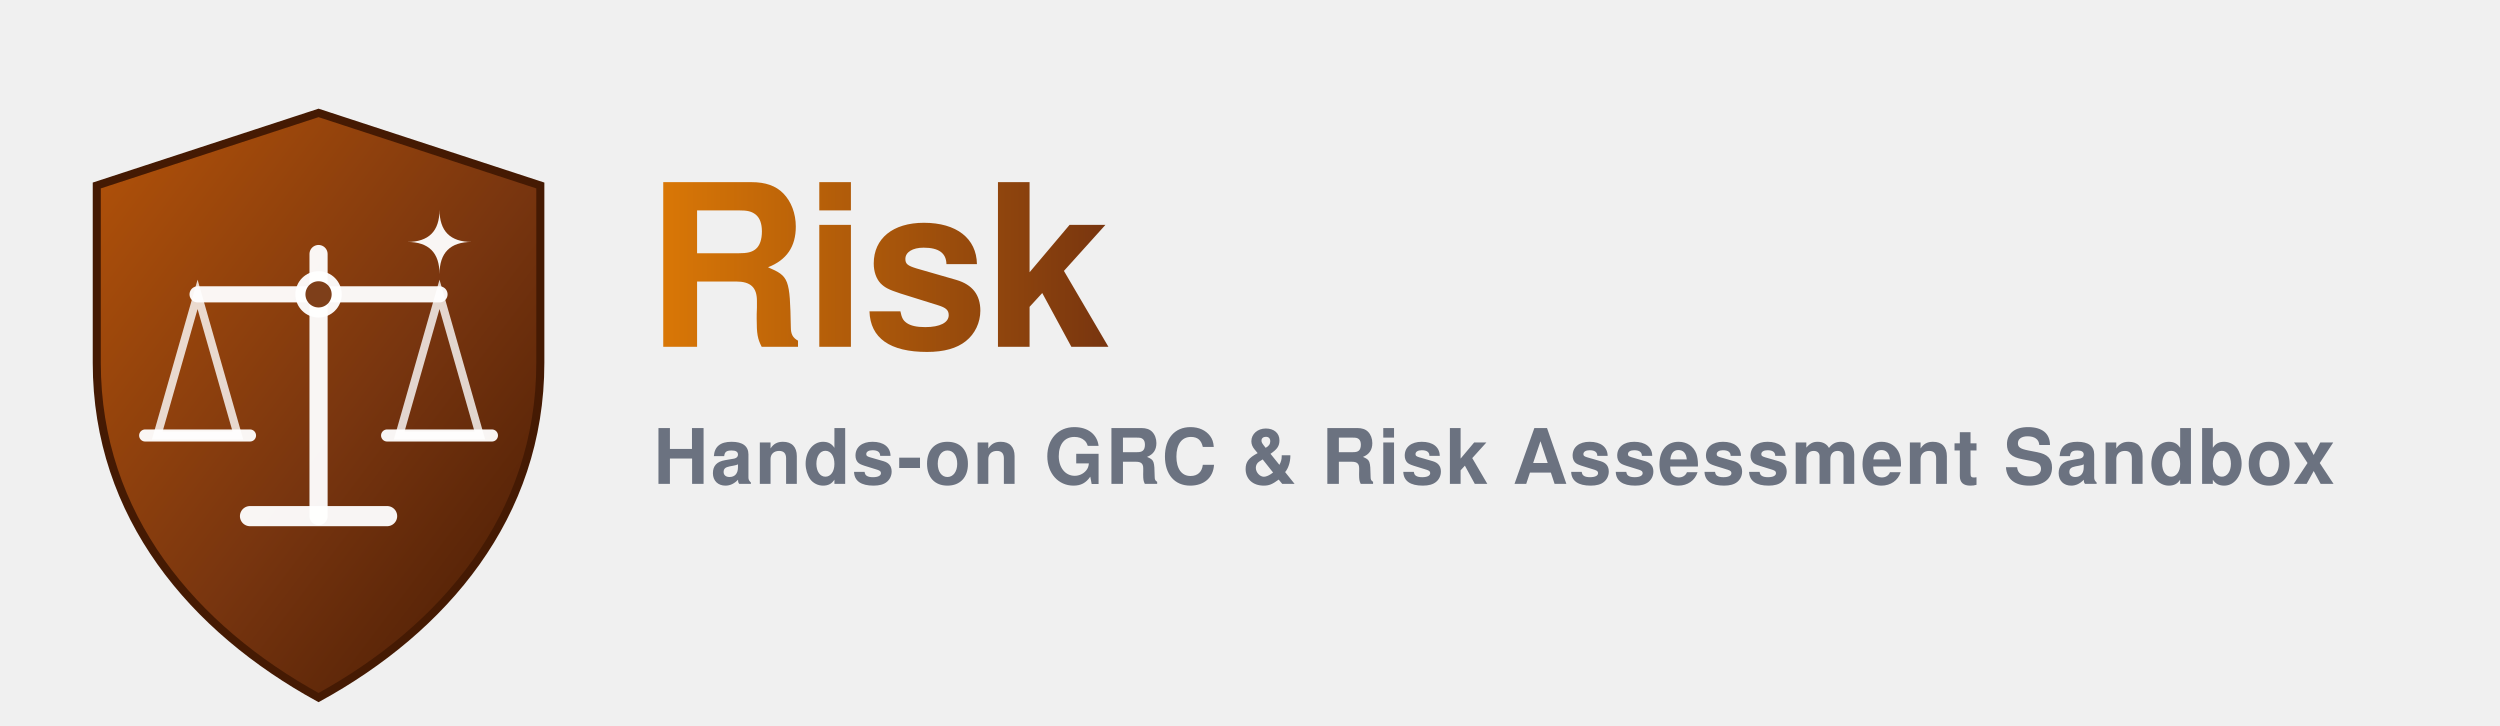
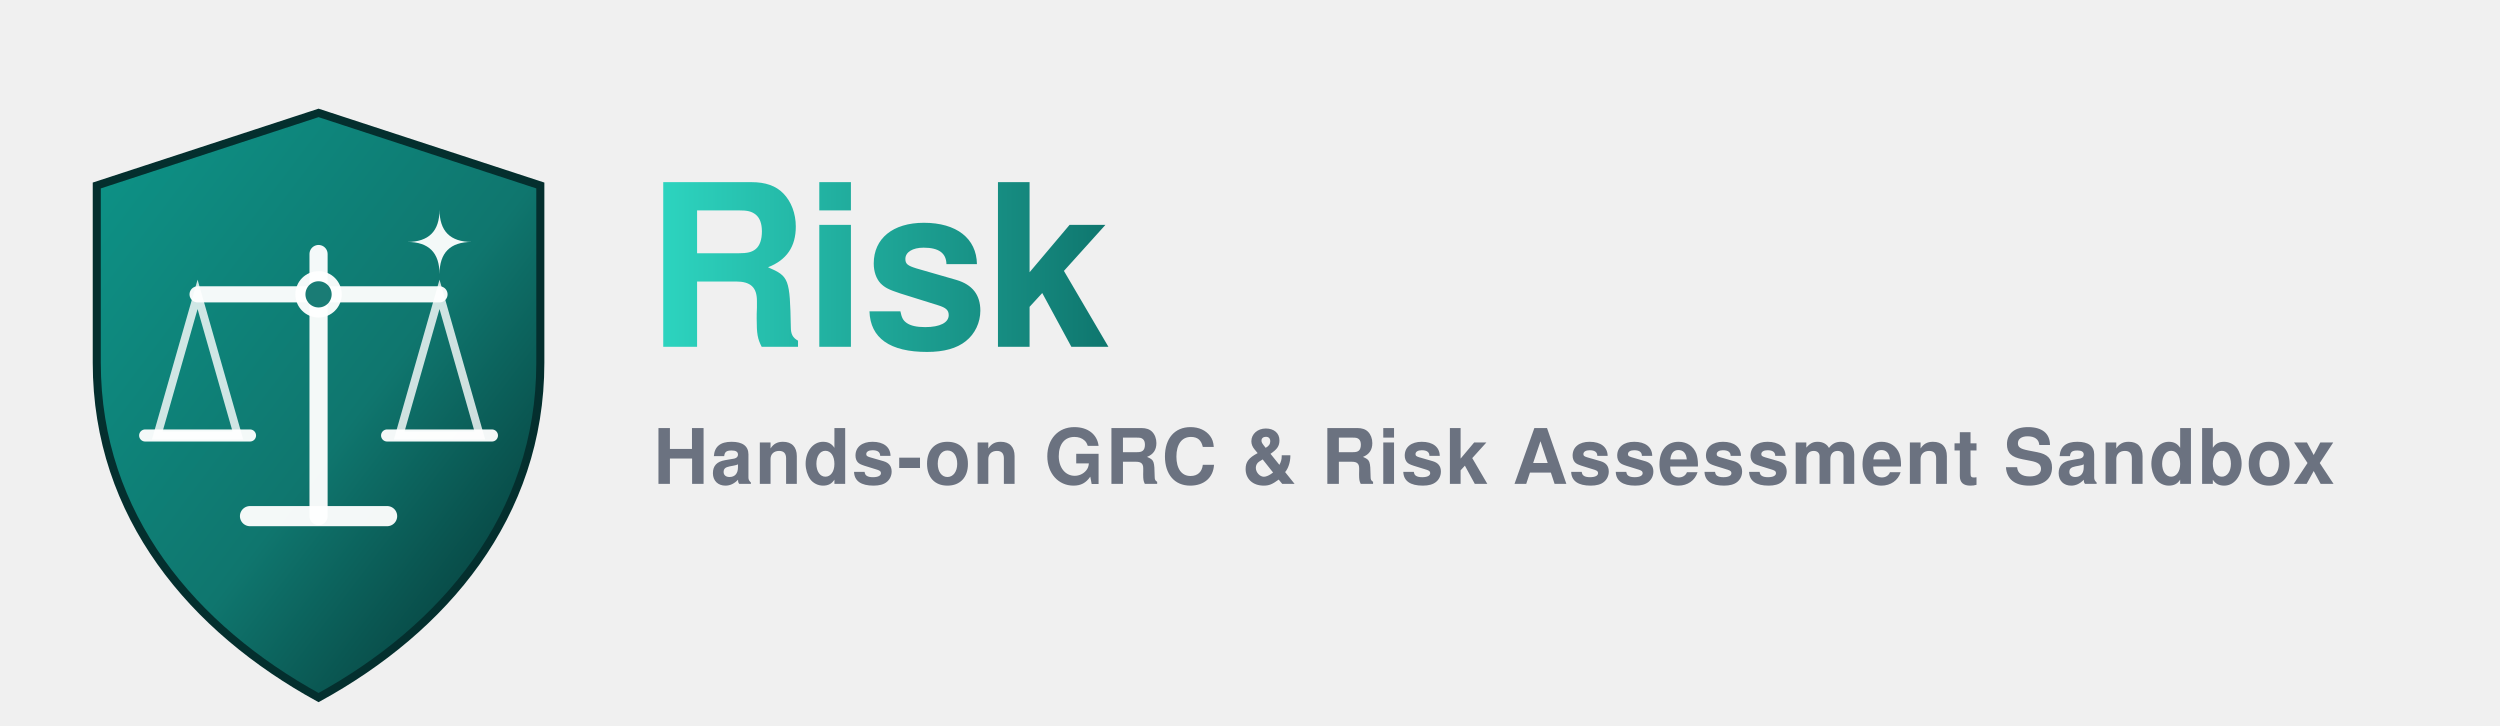
<svg xmlns="http://www.w3.org/2000/svg" width="620" height="180" viewBox="0 0 620 180" role="img" aria-label="CADRE-Risk logo">
  <defs>
-     <linearGradient id="brownGrad" x1="0" y1="0" x2="1" y2="1">
-       <stop offset="0%" stop-color="#b45309" />
-       <stop offset="55%" stop-color="#78350f" />
-       <stop offset="100%" stop-color="#451a03" />
+     <linearGradient id="tealGrad" x1="0" y1="0" x2="1" y2="1">
+       <stop offset="0%" stop-color="#0d9488" />
+       <stop offset="55%" stop-color="#0f766e" />
+       <stop offset="100%" stop-color="#042f2e" />
    </linearGradient>
    <linearGradient id="wordGrad" x1="0" y1="0" x2="1" y2="0">
-       <stop offset="0%" stop-color="#d97706" />
-       <stop offset="100%" stop-color="#78350f" />
+       <stop offset="0%" stop-color="#2dd4bf" />
+       <stop offset="100%" stop-color="#0f766e" />
    </linearGradient>
  </defs>
  <g transform="translate(24,28)">
-     <path d="M55 0 L110 18 V62 C110 100 86 128 55 145 C24 128 0 100 0 62 V18 Z" fill="url(#brownGrad)" stroke="#451a03" stroke-width="2" />
+     <path d="M55 0 L110 18 V62 C110 100 86 128 55 145 C24 128 0 100 0 62 V18 Z" fill="url(#tealGrad)" stroke="#042f2e" stroke-width="2" />
    <path d="M85 24 Q85 32 93 32 Q85 32 85 40 Q85 32 77 32 Q85 32 85 24 Z" fill="#ffffff" opacity="0.95" />
    <line x1="55" y1="35" x2="55" y2="100" stroke="#ffffff" stroke-width="4.5" stroke-linecap="round" opacity="0.95" />
    <line x1="38" y1="100" x2="72" y2="100" stroke="#ffffff" stroke-width="5" stroke-linecap="round" opacity="0.95" />
    <line x1="25" y1="45" x2="85" y2="45" stroke="#ffffff" stroke-width="4" stroke-linecap="round" opacity="0.95" />
-     <circle cx="55" cy="45" r="4.5" fill="#78350f" stroke="#ffffff" stroke-width="2.5" opacity="0.95" />
+     <circle cx="55" cy="45" r="4.5" fill="#0f766e" stroke="#ffffff" stroke-width="2.5" opacity="0.95" />
    <path d="M25 45 L15 80 H35 Z" fill="none" stroke="#ffffff" stroke-width="2" opacity="0.8" />
    <line x1="12" y1="80" x2="38" y2="80" stroke="#ffffff" stroke-width="3" stroke-linecap="round" opacity="0.95" />
    <path d="M85 45 L75 80 H95 Z" fill="none" stroke="#ffffff" stroke-width="2" opacity="0.8" />
    <line x1="72" y1="80" x2="98" y2="80" stroke="#ffffff" stroke-width="3" stroke-linecap="round" opacity="0.95" />
  </g>
  <text x="160" y="86" font-family="Segoe UI, Helvetica, Arial, sans-serif" font-size="56" font-weight="800" fill="url(#wordGrad)" letter-spacing="-1">Risk</text>
  <text x="162" y="120" font-family="Segoe UI, Helvetica, Arial, sans-serif" font-size="19" font-weight="600" fill="#6b7280" letter-spacing="0.4">Hands-on GRC &amp; Risk Assessment Sandbox</text>
</svg>
